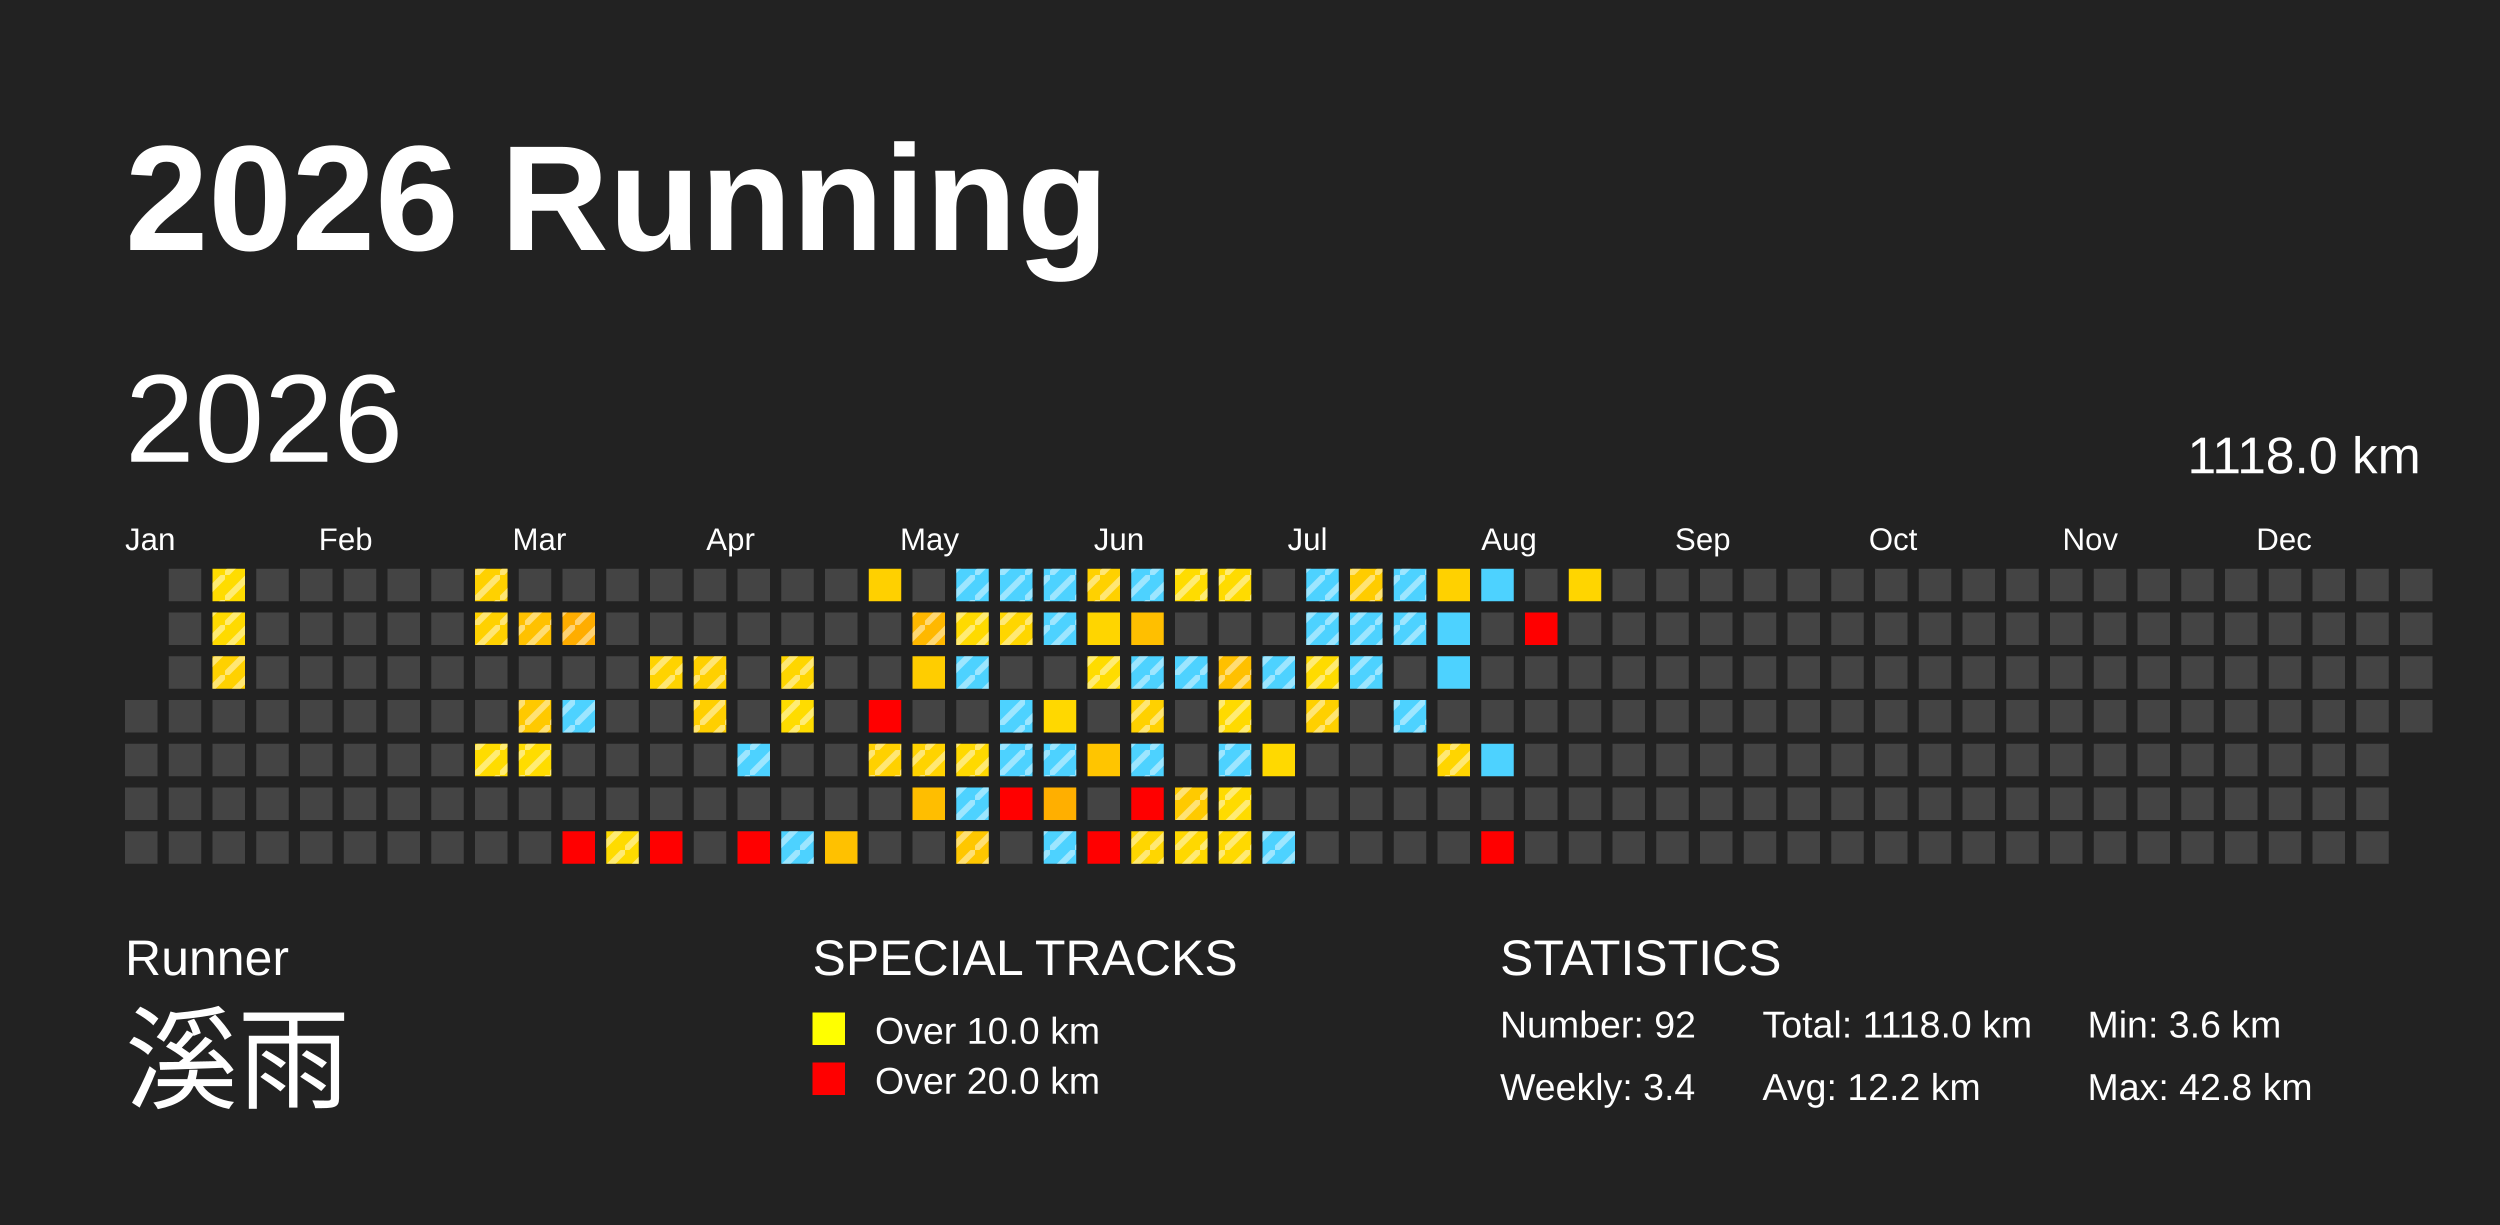
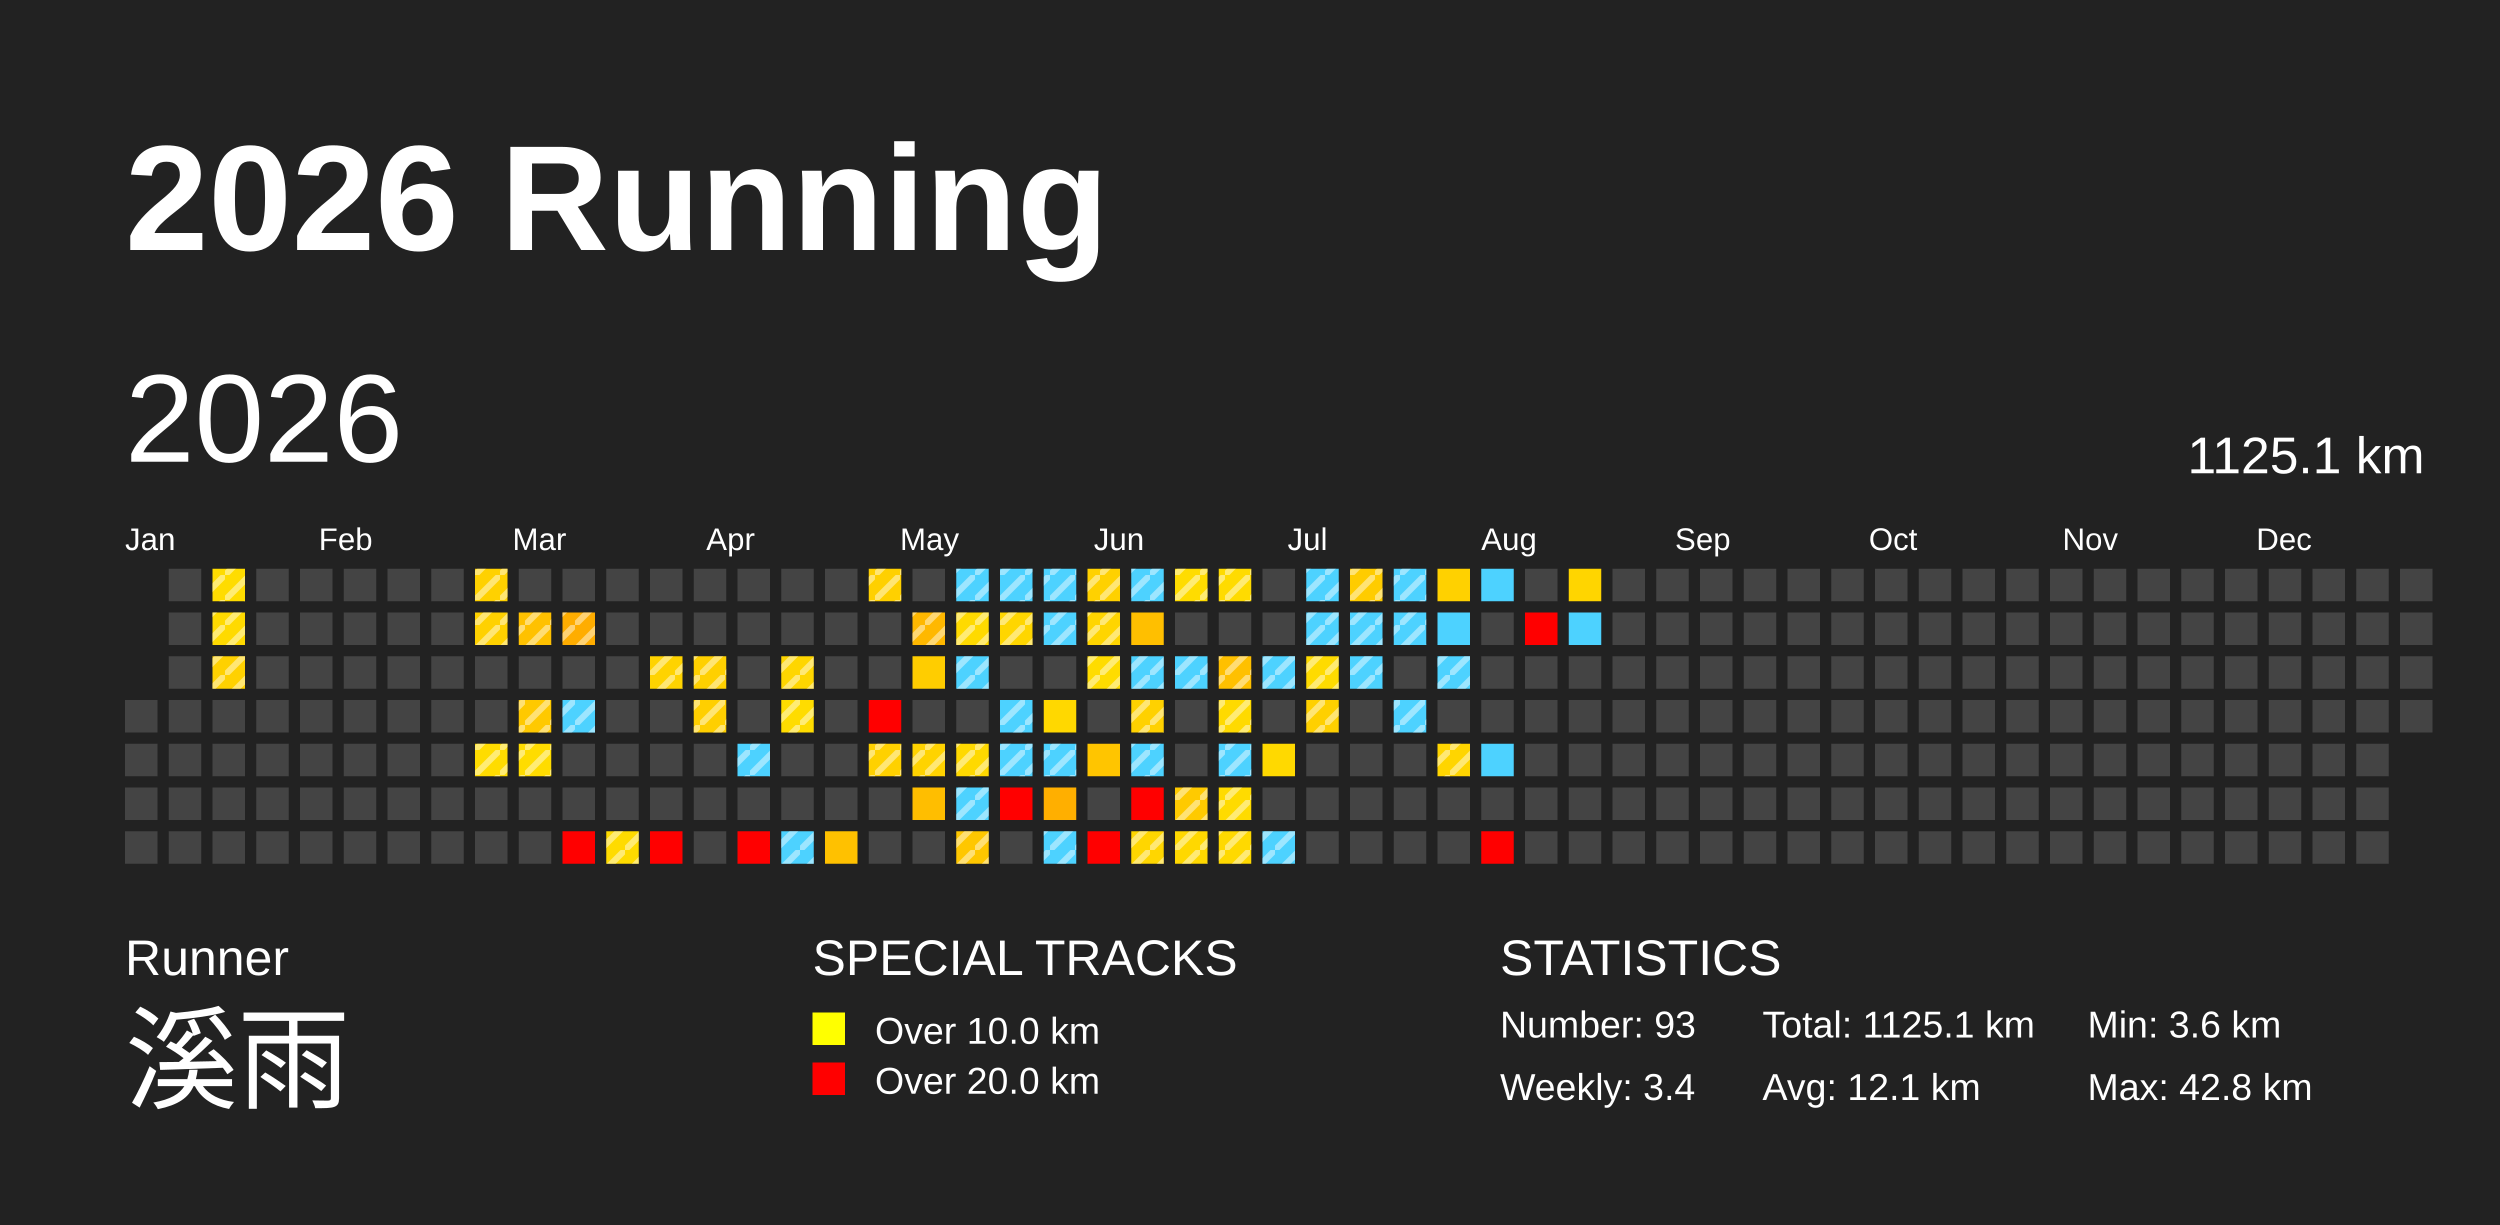
<svg xmlns="http://www.w3.org/2000/svg" baseProfile="full" height="98mm" version="1.1" viewBox="0,0,200,98" width="200mm">
  <defs>
    <pattern height="2" id="indoor-stripe" patternUnits="userSpaceOnUse" width="2">
      <line stroke="white" stroke-opacity="0.45" stroke-width="0.5" x1="0" x2="2" y1="2" y2="0" />
    </pattern>
  </defs>
  <rect fill="#222222" height="98" width="200" x="0" y="0" />
  <text fill="#FFFFFF" style="font-size:12px; font-family:Arial; font-weight:bold;" x="10" y="20">2026 Running</text>
  <text fill="#FFFFFF" style="font-size:4px; font-family:Arial" x="10" y="78">Runner</text>
  <text fill="#FFFFFF" style="font-size:9px; font-family:Arial" x="10" y="88">溪雨</text>
  <text fill="#FFFFFF" style="font-size:4px; font-family:Arial" x="65" y="78">SPECIAL TRACKS</text>
  <rect fill="yellow" height="2.6" width="2.6" x="65" y="81" />
  <text fill="#FFFFFF" style="font-size:3px; font-family:Arial" x="70" y="83.5">Over 10.0 km</text>
  <rect fill="red" height="2.6" width="2.6" x="65" y="85" />
  <text fill="#FFFFFF" style="font-size:3px; font-family:Arial" x="70" y="87.5">Over 20.0 km</text>
  <text fill="#FFFFFF" style="font-size:4px; font-family:Arial" x="120" y="78">STATISTICS</text>
-   <text fill="#FFFFFF" style="font-size:3px; font-family:Arial" x="120" y="83">Number: 92</text>
+   <text fill="#FFFFFF" style="font-size:3px; font-family:Arial" x="120" y="83">Number: 93</text>
  <text fill="#FFFFFF" style="font-size:3px; font-family:Arial" x="120" y="88">Weekly: 3.4</text>
-   <text fill="#FFFFFF" style="font-size:3px; font-family:Arial" x="141" y="83">Total: 1118.0 km</text>
-   <text fill="#FFFFFF" style="font-size:3px; font-family:Arial" x="141" y="88">Avg: 12.2 km</text>
+   <text fill="#FFFFFF" style="font-size:3px; font-family:Arial" x="141" y="83">Total: 1125.1 km</text>
+   <text fill="#FFFFFF" style="font-size:3px; font-family:Arial" x="141" y="88">Avg: 12.1 km</text>
  <text fill="#FFFFFF" style="font-size:3px; font-family:Arial" x="167" y="83">Min: 3.6 km</text>
  <text fill="#FFFFFF" style="font-size:3px; font-family:Arial" x="167" y="88">Max: 42.8 km</text>
  <text dominant-baseline="hanging" fill="#FFFFFF" style="font-size:10.0px; font-family:Arial;" x="10" y="30">2026</text>
-   <text dominant-baseline="hanging" fill="#FFFFFF" style="font-size:4.125px; font-family:Arial;" x="175" y="35">1118.0 km</text>
+   <text dominant-baseline="hanging" fill="#FFFFFF" style="font-size:4.125px; font-family:Arial;" x="175" y="35">1125.1 km</text>
  <text fill="#FFFFFF" style="font-size:2.5px; font-family:Arial" x="10.0" y="44">Jan</text>
  <text fill="#FFFFFF" style="font-size:2.5px; font-family:Arial" x="25.5" y="44">Feb</text>
  <text fill="#FFFFFF" style="font-size:2.5px; font-family:Arial" x="41.0" y="44">Mar</text>
  <text fill="#FFFFFF" style="font-size:2.5px; font-family:Arial" x="56.5" y="44">Apr</text>
  <text fill="#FFFFFF" style="font-size:2.5px; font-family:Arial" x="72.0" y="44">May</text>
  <text fill="#FFFFFF" style="font-size:2.5px; font-family:Arial" x="87.5" y="44">Jun</text>
  <text fill="#FFFFFF" style="font-size:2.5px; font-family:Arial" x="103.0" y="44">Jul</text>
  <text fill="#FFFFFF" style="font-size:2.5px; font-family:Arial" x="118.5" y="44">Aug</text>
  <text fill="#FFFFFF" style="font-size:2.5px; font-family:Arial" x="134.0" y="44">Sep</text>
  <text fill="#FFFFFF" style="font-size:2.5px; font-family:Arial" x="149.5" y="44">Oct</text>
  <text fill="#FFFFFF" style="font-size:2.5px; font-family:Arial" x="165.0" y="44">Nov</text>
  <text fill="#FFFFFF" style="font-size:2.5px; font-family:Arial" x="180.5" y="44">Dec</text>
  <rect fill="#444444" height="2.6" width="2.6" x="10.0" y="56.0" />
  <rect fill="#444444" height="2.6" width="2.6" x="10.0" y="59.5" />
  <rect fill="#444444" height="2.6" width="2.6" x="10.0" y="63.0" />
  <rect fill="#444444" height="2.6" width="2.6" x="10.0" y="66.5" />
  <rect fill="#444444" height="2.6" width="2.6" x="13.5" y="45.5" />
  <rect fill="#444444" height="2.6" width="2.6" x="13.5" y="49.0" />
  <rect fill="#444444" height="2.6" width="2.6" x="13.5" y="52.5" />
  <rect fill="#444444" height="2.6" width="2.6" x="13.5" y="56.0" />
  <rect fill="#444444" height="2.6" width="2.6" x="13.5" y="59.5" />
  <rect fill="#444444" height="2.6" width="2.6" x="13.5" y="63.0" />
  <rect fill="#444444" height="2.6" width="2.6" x="13.5" y="66.5" />
  <rect fill="#ffdc00" height="2.6" width="2.6" x="17.0" y="45.5" />
  <rect fill="url(#indoor-stripe)" height="2.6" style="pointer-events: none;" width="2.6" x="17.0" y="45.5" />
  <rect fill="#ffda00" height="2.6" width="2.6" x="17.0" y="49.0" />
  <rect fill="url(#indoor-stripe)" height="2.6" style="pointer-events: none;" width="2.6" x="17.0" y="49.0" />
  <rect fill="#ffd100" height="2.6" width="2.6" x="17.0" y="52.5" />
  <rect fill="url(#indoor-stripe)" height="2.6" style="pointer-events: none;" width="2.6" x="17.0" y="52.5" />
  <rect fill="#444444" height="2.6" width="2.6" x="17.0" y="56.0" />
  <rect fill="#444444" height="2.6" width="2.6" x="17.0" y="59.5" />
  <rect fill="#444444" height="2.6" width="2.6" x="17.0" y="63.0" />
  <rect fill="#444444" height="2.6" width="2.6" x="17.0" y="66.5" />
  <rect fill="#444444" height="2.6" width="2.6" x="20.5" y="45.5" />
  <rect fill="#444444" height="2.6" width="2.6" x="20.5" y="49.0" />
  <rect fill="#444444" height="2.6" width="2.6" x="20.5" y="52.5" />
  <rect fill="#444444" height="2.6" width="2.6" x="20.5" y="56.0" />
  <rect fill="#444444" height="2.6" width="2.6" x="20.5" y="59.5" />
  <rect fill="#444444" height="2.6" width="2.6" x="20.5" y="63.0" />
  <rect fill="#444444" height="2.6" width="2.6" x="20.5" y="66.5" />
  <rect fill="#444444" height="2.6" width="2.6" x="24.0" y="45.5" />
  <rect fill="#444444" height="2.6" width="2.6" x="24.0" y="49.0" />
  <rect fill="#444444" height="2.6" width="2.6" x="24.0" y="52.5" />
  <rect fill="#444444" height="2.6" width="2.6" x="24.0" y="56.0" />
  <rect fill="#444444" height="2.6" width="2.6" x="24.0" y="59.5" />
  <rect fill="#444444" height="2.6" width="2.6" x="24.0" y="63.0" />
  <rect fill="#444444" height="2.6" width="2.6" x="24.0" y="66.5" />
  <rect fill="#444444" height="2.6" width="2.6" x="27.5" y="45.5" />
  <rect fill="#444444" height="2.6" width="2.6" x="27.5" y="49.0" />
  <rect fill="#444444" height="2.6" width="2.6" x="27.5" y="52.5" />
  <rect fill="#444444" height="2.6" width="2.6" x="27.5" y="56.0" />
  <rect fill="#444444" height="2.6" width="2.6" x="27.5" y="59.5" />
  <rect fill="#444444" height="2.6" width="2.6" x="27.5" y="63.0" />
  <rect fill="#444444" height="2.6" width="2.6" x="27.5" y="66.5" />
  <rect fill="#444444" height="2.6" width="2.6" x="31.0" y="45.5" />
  <rect fill="#444444" height="2.6" width="2.6" x="31.0" y="49.0" />
  <rect fill="#444444" height="2.6" width="2.6" x="31.0" y="52.5" />
  <rect fill="#444444" height="2.6" width="2.6" x="31.0" y="56.0" />
  <rect fill="#444444" height="2.6" width="2.6" x="31.0" y="59.5" />
  <rect fill="#444444" height="2.6" width="2.6" x="31.0" y="63.0" />
  <rect fill="#444444" height="2.6" width="2.6" x="31.0" y="66.5" />
  <rect fill="#444444" height="2.6" width="2.6" x="34.5" y="45.5" />
  <rect fill="#444444" height="2.6" width="2.6" x="34.5" y="49.0" />
  <rect fill="#444444" height="2.6" width="2.6" x="34.5" y="52.5" />
  <rect fill="#444444" height="2.6" width="2.6" x="34.5" y="56.0" />
  <rect fill="#444444" height="2.6" width="2.6" x="34.5" y="59.5" />
  <rect fill="#444444" height="2.6" width="2.6" x="34.5" y="63.0" />
  <rect fill="#444444" height="2.6" width="2.6" x="34.5" y="66.5" />
  <rect fill="#ffd100" height="2.6" width="2.6" x="38.0" y="45.5" />
  <rect fill="url(#indoor-stripe)" height="2.6" style="pointer-events: none;" width="2.6" x="38.0" y="45.5" />
  <rect fill="#ffd100" height="2.6" width="2.6" x="38.0" y="49.0" />
  <rect fill="url(#indoor-stripe)" height="2.6" style="pointer-events: none;" width="2.6" x="38.0" y="49.0" />
  <rect fill="#444444" height="2.6" width="2.6" x="38.0" y="52.5" />
  <rect fill="#444444" height="2.6" width="2.6" x="38.0" y="56.0" />
  <rect fill="#ffdc00" height="2.6" width="2.6" x="38.0" y="59.5" />
  <rect fill="url(#indoor-stripe)" height="2.6" style="pointer-events: none;" width="2.6" x="38.0" y="59.5" />
  <rect fill="#444444" height="2.6" width="2.6" x="38.0" y="63.0" />
  <rect fill="#444444" height="2.6" width="2.6" x="38.0" y="66.5" />
  <rect fill="#444444" height="2.6" width="2.6" x="41.5" y="45.5" />
  <rect fill="#ffc100" height="2.6" width="2.6" x="41.5" y="49.0" />
  <rect fill="url(#indoor-stripe)" height="2.6" style="pointer-events: none;" width="2.6" x="41.5" y="49.0" />
  <rect fill="#444444" height="2.6" width="2.6" x="41.5" y="52.5" />
  <rect fill="#ffc900" height="2.6" width="2.6" x="41.5" y="56.0" />
  <rect fill="url(#indoor-stripe)" height="2.6" style="pointer-events: none;" width="2.6" x="41.5" y="56.0" />
  <rect fill="#ffdc00" height="2.6" width="2.6" x="41.5" y="59.5" />
  <rect fill="url(#indoor-stripe)" height="2.6" style="pointer-events: none;" width="2.6" x="41.5" y="59.5" />
  <rect fill="#444444" height="2.6" width="2.6" x="41.5" y="63.0" />
  <rect fill="#444444" height="2.6" width="2.6" x="41.5" y="66.5" />
  <rect fill="#444444" height="2.6" width="2.6" x="45.0" y="45.5" />
  <rect fill="#ffad00" height="2.6" width="2.6" x="45.0" y="49.0" />
  <rect fill="url(#indoor-stripe)" height="2.6" style="pointer-events: none;" width="2.6" x="45.0" y="49.0" />
  <rect fill="#444444" height="2.6" width="2.6" x="45.0" y="52.5" />
  <rect fill="#4dd2ff" height="2.6" width="2.6" x="45.0" y="56.0" />
  <rect fill="url(#indoor-stripe)" height="2.6" style="pointer-events: none;" width="2.6" x="45.0" y="56.0" />
  <rect fill="#444444" height="2.6" width="2.6" x="45.0" y="59.5" />
  <rect fill="#444444" height="2.6" width="2.6" x="45.0" y="63.0" />
  <rect fill="red" height="2.6" width="2.6" x="45.0" y="66.5" />
  <rect fill="#444444" height="2.6" width="2.6" x="48.5" y="45.5" />
  <rect fill="#444444" height="2.6" width="2.6" x="48.5" y="49.0" />
  <rect fill="#444444" height="2.6" width="2.6" x="48.5" y="52.5" />
  <rect fill="#444444" height="2.6" width="2.6" x="48.5" y="56.0" />
  <rect fill="#444444" height="2.6" width="2.6" x="48.5" y="59.5" />
  <rect fill="#444444" height="2.6" width="2.6" x="48.5" y="63.0" />
  <rect fill="#ffdb00" height="2.6" width="2.6" x="48.5" y="66.5" />
  <rect fill="url(#indoor-stripe)" height="2.6" style="pointer-events: none;" width="2.6" x="48.5" y="66.5" />
  <rect fill="#444444" height="2.6" width="2.6" x="52.0" y="45.5" />
  <rect fill="#444444" height="2.6" width="2.6" x="52.0" y="49.0" />
  <rect fill="#ffd300" height="2.6" width="2.6" x="52.0" y="52.5" />
  <rect fill="url(#indoor-stripe)" height="2.6" style="pointer-events: none;" width="2.6" x="52.0" y="52.5" />
  <rect fill="#444444" height="2.6" width="2.6" x="52.0" y="56.0" />
  <rect fill="#444444" height="2.6" width="2.6" x="52.0" y="59.5" />
  <rect fill="#444444" height="2.6" width="2.6" x="52.0" y="63.0" />
  <rect fill="red" height="2.6" width="2.6" x="52.0" y="66.5" />
  <rect fill="#444444" height="2.6" width="2.6" x="55.5" y="45.5" />
  <rect fill="#444444" height="2.6" width="2.6" x="55.5" y="49.0" />
  <rect fill="#ffd000" height="2.6" width="2.6" x="55.5" y="52.5" />
  <rect fill="url(#indoor-stripe)" height="2.6" style="pointer-events: none;" width="2.6" x="55.5" y="52.5" />
  <rect fill="#ffcf00" height="2.6" width="2.6" x="55.5" y="56.0" />
  <rect fill="url(#indoor-stripe)" height="2.6" style="pointer-events: none;" width="2.6" x="55.5" y="56.0" />
  <rect fill="#444444" height="2.6" width="2.6" x="55.5" y="59.5" />
  <rect fill="#444444" height="2.6" width="2.6" x="55.5" y="63.0" />
  <rect fill="#444444" height="2.6" width="2.6" x="55.5" y="66.5" />
  <rect fill="#444444" height="2.6" width="2.6" x="59.0" y="45.5" />
  <rect fill="#444444" height="2.6" width="2.6" x="59.0" y="49.0" />
  <rect fill="#444444" height="2.6" width="2.6" x="59.0" y="52.5" />
  <rect fill="#444444" height="2.6" width="2.6" x="59.0" y="56.0" />
  <rect fill="#4dd2ff" height="2.6" width="2.6" x="59.0" y="59.5" />
  <rect fill="url(#indoor-stripe)" height="2.6" style="pointer-events: none;" width="2.6" x="59.0" y="59.5" />
  <rect fill="#444444" height="2.6" width="2.6" x="59.0" y="63.0" />
  <rect fill="red" height="2.6" width="2.6" x="59.0" y="66.5" />
  <rect fill="#444444" height="2.6" width="2.6" x="62.5" y="45.5" />
  <rect fill="#444444" height="2.6" width="2.6" x="62.5" y="49.0" />
  <rect fill="#ffd600" height="2.6" width="2.6" x="62.5" y="52.5" />
  <rect fill="url(#indoor-stripe)" height="2.6" style="pointer-events: none;" width="2.6" x="62.5" y="52.5" />
  <rect fill="#ffdc00" height="2.6" width="2.6" x="62.5" y="56.0" />
  <rect fill="url(#indoor-stripe)" height="2.6" style="pointer-events: none;" width="2.6" x="62.5" y="56.0" />
  <rect fill="#444444" height="2.6" width="2.6" x="62.5" y="59.5" />
  <rect fill="#444444" height="2.6" width="2.6" x="62.5" y="63.0" />
  <rect fill="#4dd2ff" height="2.6" width="2.6" x="62.5" y="66.5" />
  <rect fill="url(#indoor-stripe)" height="2.6" style="pointer-events: none;" width="2.6" x="62.5" y="66.5" />
  <rect fill="#444444" height="2.6" width="2.6" x="66.0" y="45.5" />
  <rect fill="#444444" height="2.6" width="2.6" x="66.0" y="49.0" />
  <rect fill="#444444" height="2.6" width="2.6" x="66.0" y="52.5" />
  <rect fill="#444444" height="2.6" width="2.6" x="66.0" y="56.0" />
  <rect fill="#444444" height="2.6" width="2.6" x="66.0" y="59.5" />
  <rect fill="#444444" height="2.6" width="2.6" x="66.0" y="63.0" />
  <rect fill="#ffc100" height="2.6" width="2.6" x="66.0" y="66.5" />
  <rect fill="#ffd000" height="2.6" width="2.6" x="69.5" y="45.5" />
+   <rect fill="url(#indoor-stripe)" height="2.6" style="pointer-events: none;" width="2.6" x="69.5" y="45.5" />
  <rect fill="#444444" height="2.6" width="2.6" x="69.5" y="49.0" />
  <rect fill="#444444" height="2.6" width="2.6" x="69.5" y="52.5" />
  <rect fill="red" height="2.6" width="2.6" x="69.5" y="56.0" />
  <rect fill="#ffd100" height="2.6" width="2.6" x="69.5" y="59.5" />
  <rect fill="url(#indoor-stripe)" height="2.6" style="pointer-events: none;" width="2.6" x="69.5" y="59.5" />
  <rect fill="#444444" height="2.6" width="2.6" x="69.5" y="63.0" />
  <rect fill="#444444" height="2.6" width="2.6" x="69.5" y="66.5" />
  <rect fill="#444444" height="2.6" width="2.6" x="73.0" y="45.5" />
  <rect fill="#ffb800" height="2.6" width="2.6" x="73.0" y="49.0" />
  <rect fill="url(#indoor-stripe)" height="2.6" style="pointer-events: none;" width="2.6" x="73.0" y="49.0" />
  <rect fill="#ffcd00" height="2.6" width="2.6" x="73.0" y="52.5" />
  <rect fill="#444444" height="2.6" width="2.6" x="73.0" y="56.0" />
  <rect fill="#ffd300" height="2.6" width="2.6" x="73.0" y="59.5" />
  <rect fill="url(#indoor-stripe)" height="2.6" style="pointer-events: none;" width="2.6" x="73.0" y="59.5" />
  <rect fill="#ffbe00" height="2.6" width="2.6" x="73.0" y="63.0" />
  <rect fill="#444444" height="2.6" width="2.6" x="73.0" y="66.5" />
  <rect fill="#4dd2ff" height="2.6" width="2.6" x="76.5" y="45.5" />
  <rect fill="url(#indoor-stripe)" height="2.6" style="pointer-events: none;" width="2.6" x="76.5" y="45.5" />
  <rect fill="#ffda00" height="2.6" width="2.6" x="76.5" y="49.0" />
  <rect fill="url(#indoor-stripe)" height="2.6" style="pointer-events: none;" width="2.6" x="76.5" y="49.0" />
  <rect fill="#4dd2ff" height="2.6" width="2.6" x="76.5" y="52.5" />
  <rect fill="url(#indoor-stripe)" height="2.6" style="pointer-events: none;" width="2.6" x="76.5" y="52.5" />
  <rect fill="#444444" height="2.6" width="2.6" x="76.5" y="56.0" />
  <rect fill="#ffd900" height="2.6" width="2.6" x="76.5" y="59.5" />
  <rect fill="url(#indoor-stripe)" height="2.6" style="pointer-events: none;" width="2.6" x="76.5" y="59.5" />
  <rect fill="#4dd2ff" height="2.6" width="2.6" x="76.5" y="63.0" />
  <rect fill="url(#indoor-stripe)" height="2.6" style="pointer-events: none;" width="2.6" x="76.5" y="63.0" />
  <rect fill="#ffc700" height="2.6" width="2.6" x="76.5" y="66.5" />
  <rect fill="url(#indoor-stripe)" height="2.6" style="pointer-events: none;" width="2.6" x="76.5" y="66.5" />
  <rect fill="#4dd2ff" height="2.6" width="2.6" x="80.0" y="45.5" />
  <rect fill="url(#indoor-stripe)" height="2.6" style="pointer-events: none;" width="2.6" x="80.0" y="45.5" />
  <rect fill="#ffd600" height="2.6" width="2.6" x="80.0" y="49.0" />
  <rect fill="url(#indoor-stripe)" height="2.6" style="pointer-events: none;" width="2.6" x="80.0" y="49.0" />
  <rect fill="#444444" height="2.6" width="2.6" x="80.0" y="52.5" />
  <rect fill="#4dd2ff" height="2.6" width="2.6" x="80.0" y="56.0" />
  <rect fill="url(#indoor-stripe)" height="2.6" style="pointer-events: none;" width="2.6" x="80.0" y="56.0" />
  <rect fill="#4dd2ff" height="2.6" width="2.6" x="80.0" y="59.5" />
  <rect fill="url(#indoor-stripe)" height="2.6" style="pointer-events: none;" width="2.6" x="80.0" y="59.5" />
  <rect fill="red" height="2.6" width="2.6" x="80.0" y="63.0" />
  <rect fill="#444444" height="2.6" width="2.6" x="80.0" y="66.5" />
  <rect fill="#4dd2ff" height="2.6" width="2.6" x="83.5" y="45.5" />
  <rect fill="url(#indoor-stripe)" height="2.6" style="pointer-events: none;" width="2.6" x="83.5" y="45.5" />
  <rect fill="#4dd2ff" height="2.6" width="2.6" x="83.5" y="49.0" />
  <rect fill="url(#indoor-stripe)" height="2.6" style="pointer-events: none;" width="2.6" x="83.5" y="49.0" />
  <rect fill="#444444" height="2.6" width="2.6" x="83.5" y="52.5" />
  <rect fill="#ffd800" height="2.6" width="2.6" x="83.5" y="56.0" />
  <rect fill="#4dd2ff" height="2.6" width="2.6" x="83.5" y="59.5" />
  <rect fill="url(#indoor-stripe)" height="2.6" style="pointer-events: none;" width="2.6" x="83.5" y="59.5" />
  <rect fill="#ffaf00" height="2.6" width="2.6" x="83.5" y="63.0" />
  <rect fill="#4dd2ff" height="2.6" width="2.6" x="83.5" y="66.5" />
  <rect fill="url(#indoor-stripe)" height="2.6" style="pointer-events: none;" width="2.6" x="83.5" y="66.5" />
  <rect fill="#ffd100" height="2.6" width="2.6" x="87.0" y="45.5" />
  <rect fill="url(#indoor-stripe)" height="2.6" style="pointer-events: none;" width="2.6" x="87.0" y="45.5" />
  <rect fill="#ffd500" height="2.6" width="2.6" x="87.0" y="49.0" />
+   <rect fill="url(#indoor-stripe)" height="2.6" style="pointer-events: none;" width="2.6" x="87.0" y="49.0" />
  <rect fill="#ffdc00" height="2.6" width="2.6" x="87.0" y="52.5" />
  <rect fill="url(#indoor-stripe)" height="2.6" style="pointer-events: none;" width="2.6" x="87.0" y="52.5" />
  <rect fill="#444444" height="2.6" width="2.6" x="87.0" y="56.0" />
  <rect fill="#ffc500" height="2.6" width="2.6" x="87.0" y="59.5" />
  <rect fill="#444444" height="2.6" width="2.6" x="87.0" y="63.0" />
  <rect fill="red" height="2.6" width="2.6" x="87.0" y="66.5" />
  <rect fill="#4dd2ff" height="2.6" width="2.6" x="90.5" y="45.5" />
  <rect fill="url(#indoor-stripe)" height="2.6" style="pointer-events: none;" width="2.6" x="90.5" y="45.5" />
  <rect fill="#ffbf00" height="2.6" width="2.6" x="90.5" y="49.0" />
  <rect fill="#4dd2ff" height="2.6" width="2.6" x="90.5" y="52.5" />
  <rect fill="url(#indoor-stripe)" height="2.6" style="pointer-events: none;" width="2.6" x="90.5" y="52.5" />
  <rect fill="#ffd100" height="2.6" width="2.6" x="90.5" y="56.0" />
  <rect fill="url(#indoor-stripe)" height="2.6" style="pointer-events: none;" width="2.6" x="90.5" y="56.0" />
  <rect fill="#4dd2ff" height="2.6" width="2.6" x="90.5" y="59.5" />
  <rect fill="url(#indoor-stripe)" height="2.6" style="pointer-events: none;" width="2.6" x="90.5" y="59.5" />
  <rect fill="red" height="2.6" width="2.6" x="90.5" y="63.0" />
  <rect fill="#ffd600" height="2.6" width="2.6" x="90.5" y="66.5" />
  <rect fill="url(#indoor-stripe)" height="2.6" style="pointer-events: none;" width="2.6" x="90.5" y="66.5" />
  <rect fill="#ffdc00" height="2.6" width="2.6" x="94.0" y="45.5" />
  <rect fill="url(#indoor-stripe)" height="2.6" style="pointer-events: none;" width="2.6" x="94.0" y="45.5" />
  <rect fill="#444444" height="2.6" width="2.6" x="94.0" y="49.0" />
  <rect fill="#4dd2ff" height="2.6" width="2.6" x="94.0" y="52.5" />
  <rect fill="url(#indoor-stripe)" height="2.6" style="pointer-events: none;" width="2.6" x="94.0" y="52.5" />
  <rect fill="#444444" height="2.6" width="2.6" x="94.0" y="56.0" />
  <rect fill="#444444" height="2.6" width="2.6" x="94.0" y="59.5" />
  <rect fill="#ffca00" height="2.6" width="2.6" x="94.0" y="63.0" />
  <rect fill="url(#indoor-stripe)" height="2.6" style="pointer-events: none;" width="2.6" x="94.0" y="63.0" />
  <rect fill="#ffd800" height="2.6" width="2.6" x="94.0" y="66.5" />
  <rect fill="url(#indoor-stripe)" height="2.6" style="pointer-events: none;" width="2.6" x="94.0" y="66.5" />
  <rect fill="#ffdb00" height="2.6" width="2.6" x="97.5" y="45.5" />
  <rect fill="url(#indoor-stripe)" height="2.6" style="pointer-events: none;" width="2.6" x="97.5" y="45.5" />
  <rect fill="#444444" height="2.6" width="2.6" x="97.5" y="49.0" />
  <rect fill="#ffc000" height="2.6" width="2.6" x="97.5" y="52.5" />
  <rect fill="url(#indoor-stripe)" height="2.6" style="pointer-events: none;" width="2.6" x="97.5" y="52.5" />
  <rect fill="#ffda00" height="2.6" width="2.6" x="97.5" y="56.0" />
  <rect fill="url(#indoor-stripe)" height="2.6" style="pointer-events: none;" width="2.6" x="97.5" y="56.0" />
  <rect fill="#4dd2ff" height="2.6" width="2.6" x="97.5" y="59.5" />
  <rect fill="url(#indoor-stripe)" height="2.6" style="pointer-events: none;" width="2.6" x="97.5" y="59.5" />
  <rect fill="#ffdb00" height="2.6" width="2.6" x="97.5" y="63.0" />
  <rect fill="url(#indoor-stripe)" height="2.6" style="pointer-events: none;" width="2.6" x="97.5" y="63.0" />
  <rect fill="#ffd900" height="2.6" width="2.6" x="97.5" y="66.5" />
  <rect fill="url(#indoor-stripe)" height="2.6" style="pointer-events: none;" width="2.6" x="97.5" y="66.5" />
  <rect fill="#444444" height="2.6" width="2.6" x="101.0" y="45.5" />
  <rect fill="#444444" height="2.6" width="2.6" x="101.0" y="49.0" />
  <rect fill="#4dd2ff" height="2.6" width="2.6" x="101.0" y="52.5" />
  <rect fill="url(#indoor-stripe)" height="2.6" style="pointer-events: none;" width="2.6" x="101.0" y="52.5" />
  <rect fill="#444444" height="2.6" width="2.6" x="101.0" y="56.0" />
  <rect fill="#ffd900" height="2.6" width="2.6" x="101.0" y="59.5" />
  <rect fill="#444444" height="2.6" width="2.6" x="101.0" y="63.0" />
  <rect fill="#4dd2ff" height="2.6" width="2.6" x="101.0" y="66.5" />
  <rect fill="url(#indoor-stripe)" height="2.6" style="pointer-events: none;" width="2.6" x="101.0" y="66.5" />
  <rect fill="#4dd2ff" height="2.6" width="2.6" x="104.5" y="45.5" />
  <rect fill="url(#indoor-stripe)" height="2.6" style="pointer-events: none;" width="2.6" x="104.5" y="45.5" />
  <rect fill="#4dd2ff" height="2.6" width="2.6" x="104.5" y="49.0" />
  <rect fill="url(#indoor-stripe)" height="2.6" style="pointer-events: none;" width="2.6" x="104.5" y="49.0" />
  <rect fill="#ffdb00" height="2.6" width="2.6" x="104.5" y="52.5" />
  <rect fill="url(#indoor-stripe)" height="2.6" style="pointer-events: none;" width="2.6" x="104.5" y="52.5" />
  <rect fill="#ffd000" height="2.6" width="2.6" x="104.5" y="56.0" />
  <rect fill="url(#indoor-stripe)" height="2.6" style="pointer-events: none;" width="2.6" x="104.5" y="56.0" />
  <rect fill="#444444" height="2.6" width="2.6" x="104.5" y="59.5" />
  <rect fill="#444444" height="2.6" width="2.6" x="104.5" y="63.0" />
  <rect fill="#444444" height="2.6" width="2.6" x="104.5" y="66.5" />
  <rect fill="#ffcc00" height="2.6" width="2.6" x="108.0" y="45.5" />
  <rect fill="url(#indoor-stripe)" height="2.6" style="pointer-events: none;" width="2.6" x="108.0" y="45.5" />
  <rect fill="#4dd2ff" height="2.6" width="2.6" x="108.0" y="49.0" />
  <rect fill="url(#indoor-stripe)" height="2.6" style="pointer-events: none;" width="2.6" x="108.0" y="49.0" />
  <rect fill="#4dd2ff" height="2.6" width="2.6" x="108.0" y="52.5" />
  <rect fill="url(#indoor-stripe)" height="2.6" style="pointer-events: none;" width="2.6" x="108.0" y="52.5" />
  <rect fill="#444444" height="2.6" width="2.6" x="108.0" y="56.0" />
  <rect fill="#444444" height="2.6" width="2.6" x="108.0" y="59.5" />
  <rect fill="#444444" height="2.6" width="2.6" x="108.0" y="63.0" />
  <rect fill="#444444" height="2.6" width="2.6" x="108.0" y="66.5" />
  <rect fill="#4dd2ff" height="2.6" width="2.6" x="111.5" y="45.5" />
  <rect fill="url(#indoor-stripe)" height="2.6" style="pointer-events: none;" width="2.6" x="111.5" y="45.5" />
  <rect fill="#4dd2ff" height="2.6" width="2.6" x="111.5" y="49.0" />
  <rect fill="url(#indoor-stripe)" height="2.6" style="pointer-events: none;" width="2.6" x="111.5" y="49.0" />
  <rect fill="#444444" height="2.6" width="2.6" x="111.5" y="52.5" />
  <rect fill="#4dd2ff" height="2.6" width="2.6" x="111.5" y="56.0" />
  <rect fill="url(#indoor-stripe)" height="2.6" style="pointer-events: none;" width="2.6" x="111.5" y="56.0" />
  <rect fill="#444444" height="2.6" width="2.6" x="111.5" y="59.5" />
  <rect fill="#444444" height="2.6" width="2.6" x="111.5" y="63.0" />
  <rect fill="#444444" height="2.6" width="2.6" x="111.5" y="66.5" />
  <rect fill="#ffd100" height="2.6" width="2.6" x="115.0" y="45.5" />
  <rect fill="#4dd2ff" height="2.6" width="2.6" x="115.0" y="49.0" />
  <rect fill="#4dd2ff" height="2.6" width="2.6" x="115.0" y="52.5" />
+   <rect fill="url(#indoor-stripe)" height="2.6" style="pointer-events: none;" width="2.6" x="115.0" y="52.5" />
  <rect fill="#444444" height="2.6" width="2.6" x="115.0" y="56.0" />
  <rect fill="#ffd500" height="2.6" width="2.6" x="115.0" y="59.5" />
  <rect fill="url(#indoor-stripe)" height="2.6" style="pointer-events: none;" width="2.6" x="115.0" y="59.5" />
  <rect fill="#444444" height="2.6" width="2.6" x="115.0" y="63.0" />
  <rect fill="#444444" height="2.6" width="2.6" x="115.0" y="66.5" />
  <rect fill="#4dd2ff" height="2.6" width="2.6" x="118.5" y="45.5" />
  <rect fill="#444444" height="2.6" width="2.6" x="118.5" y="49.0" />
  <rect fill="#444444" height="2.6" width="2.6" x="118.5" y="52.5" />
  <rect fill="#444444" height="2.6" width="2.6" x="118.5" y="56.0" />
  <rect fill="#4dd2ff" height="2.6" width="2.6" x="118.5" y="59.5" />
  <rect fill="#444444" height="2.6" width="2.6" x="118.5" y="63.0" />
  <rect fill="red" height="2.6" width="2.6" x="118.5" y="66.5" />
  <rect fill="#444444" height="2.6" width="2.6" x="122.0" y="45.5" />
  <rect fill="red" height="2.6" width="2.6" x="122.0" y="49.0" />
  <rect fill="#444444" height="2.6" width="2.6" x="122.0" y="52.5" />
  <rect fill="#444444" height="2.6" width="2.6" x="122.0" y="56.0" />
  <rect fill="#444444" height="2.6" width="2.6" x="122.0" y="59.5" />
  <rect fill="#444444" height="2.6" width="2.6" x="122.0" y="63.0" />
  <rect fill="#444444" height="2.6" width="2.6" x="122.0" y="66.5" />
  <rect fill="#ffd500" height="2.6" width="2.6" x="125.5" y="45.5" />
-   <rect fill="#444444" height="2.6" width="2.6" x="125.5" y="49.0" />
+   <rect fill="#4dd2ff" height="2.6" width="2.6" x="125.5" y="49.0" />
  <rect fill="#444444" height="2.6" width="2.6" x="125.5" y="52.5" />
  <rect fill="#444444" height="2.6" width="2.6" x="125.5" y="56.0" />
  <rect fill="#444444" height="2.6" width="2.6" x="125.5" y="59.5" />
  <rect fill="#444444" height="2.6" width="2.6" x="125.5" y="63.0" />
  <rect fill="#444444" height="2.6" width="2.6" x="125.5" y="66.5" />
  <rect fill="#444444" height="2.6" width="2.6" x="129.0" y="45.5" />
  <rect fill="#444444" height="2.6" width="2.6" x="129.0" y="49.0" />
  <rect fill="#444444" height="2.6" width="2.6" x="129.0" y="52.5" />
  <rect fill="#444444" height="2.6" width="2.6" x="129.0" y="56.0" />
  <rect fill="#444444" height="2.6" width="2.6" x="129.0" y="59.5" />
  <rect fill="#444444" height="2.6" width="2.6" x="129.0" y="63.0" />
  <rect fill="#444444" height="2.6" width="2.6" x="129.0" y="66.5" />
  <rect fill="#444444" height="2.6" width="2.6" x="132.5" y="45.5" />
  <rect fill="#444444" height="2.6" width="2.6" x="132.5" y="49.0" />
  <rect fill="#444444" height="2.6" width="2.6" x="132.5" y="52.5" />
  <rect fill="#444444" height="2.6" width="2.6" x="132.5" y="56.0" />
  <rect fill="#444444" height="2.6" width="2.6" x="132.5" y="59.5" />
  <rect fill="#444444" height="2.6" width="2.6" x="132.5" y="63.0" />
  <rect fill="#444444" height="2.6" width="2.6" x="132.5" y="66.5" />
  <rect fill="#444444" height="2.6" width="2.6" x="136.0" y="45.5" />
  <rect fill="#444444" height="2.6" width="2.6" x="136.0" y="49.0" />
  <rect fill="#444444" height="2.6" width="2.6" x="136.0" y="52.5" />
  <rect fill="#444444" height="2.6" width="2.6" x="136.0" y="56.0" />
  <rect fill="#444444" height="2.6" width="2.6" x="136.0" y="59.5" />
  <rect fill="#444444" height="2.6" width="2.6" x="136.0" y="63.0" />
  <rect fill="#444444" height="2.6" width="2.6" x="136.0" y="66.5" />
  <rect fill="#444444" height="2.6" width="2.6" x="139.5" y="45.5" />
  <rect fill="#444444" height="2.6" width="2.6" x="139.5" y="49.0" />
  <rect fill="#444444" height="2.6" width="2.6" x="139.5" y="52.5" />
  <rect fill="#444444" height="2.6" width="2.6" x="139.5" y="56.0" />
  <rect fill="#444444" height="2.6" width="2.6" x="139.5" y="59.5" />
  <rect fill="#444444" height="2.6" width="2.6" x="139.5" y="63.0" />
  <rect fill="#444444" height="2.6" width="2.6" x="139.5" y="66.5" />
  <rect fill="#444444" height="2.6" width="2.6" x="143.0" y="45.5" />
  <rect fill="#444444" height="2.6" width="2.6" x="143.0" y="49.0" />
  <rect fill="#444444" height="2.6" width="2.6" x="143.0" y="52.5" />
  <rect fill="#444444" height="2.6" width="2.6" x="143.0" y="56.0" />
  <rect fill="#444444" height="2.6" width="2.6" x="143.0" y="59.5" />
  <rect fill="#444444" height="2.6" width="2.6" x="143.0" y="63.0" />
  <rect fill="#444444" height="2.6" width="2.6" x="143.0" y="66.5" />
  <rect fill="#444444" height="2.6" width="2.6" x="146.5" y="45.5" />
  <rect fill="#444444" height="2.6" width="2.6" x="146.5" y="49.0" />
  <rect fill="#444444" height="2.6" width="2.6" x="146.5" y="52.5" />
  <rect fill="#444444" height="2.6" width="2.6" x="146.5" y="56.0" />
  <rect fill="#444444" height="2.6" width="2.6" x="146.5" y="59.5" />
  <rect fill="#444444" height="2.6" width="2.6" x="146.5" y="63.0" />
  <rect fill="#444444" height="2.6" width="2.6" x="146.5" y="66.5" />
  <rect fill="#444444" height="2.6" width="2.6" x="150.0" y="45.5" />
  <rect fill="#444444" height="2.6" width="2.6" x="150.0" y="49.0" />
  <rect fill="#444444" height="2.6" width="2.6" x="150.0" y="52.5" />
  <rect fill="#444444" height="2.6" width="2.6" x="150.0" y="56.0" />
  <rect fill="#444444" height="2.6" width="2.6" x="150.0" y="59.5" />
  <rect fill="#444444" height="2.6" width="2.6" x="150.0" y="63.0" />
  <rect fill="#444444" height="2.6" width="2.6" x="150.0" y="66.5" />
  <rect fill="#444444" height="2.6" width="2.6" x="153.5" y="45.5" />
  <rect fill="#444444" height="2.6" width="2.6" x="153.5" y="49.0" />
  <rect fill="#444444" height="2.6" width="2.6" x="153.5" y="52.5" />
  <rect fill="#444444" height="2.6" width="2.6" x="153.5" y="56.0" />
  <rect fill="#444444" height="2.6" width="2.6" x="153.5" y="59.5" />
  <rect fill="#444444" height="2.6" width="2.6" x="153.5" y="63.0" />
  <rect fill="#444444" height="2.6" width="2.6" x="153.5" y="66.5" />
  <rect fill="#444444" height="2.6" width="2.6" x="157.0" y="45.5" />
  <rect fill="#444444" height="2.6" width="2.6" x="157.0" y="49.0" />
  <rect fill="#444444" height="2.6" width="2.6" x="157.0" y="52.5" />
  <rect fill="#444444" height="2.6" width="2.6" x="157.0" y="56.0" />
  <rect fill="#444444" height="2.6" width="2.6" x="157.0" y="59.5" />
  <rect fill="#444444" height="2.6" width="2.6" x="157.0" y="63.0" />
  <rect fill="#444444" height="2.6" width="2.6" x="157.0" y="66.5" />
  <rect fill="#444444" height="2.6" width="2.6" x="160.5" y="45.5" />
  <rect fill="#444444" height="2.6" width="2.6" x="160.5" y="49.0" />
  <rect fill="#444444" height="2.6" width="2.6" x="160.5" y="52.5" />
  <rect fill="#444444" height="2.6" width="2.6" x="160.5" y="56.0" />
  <rect fill="#444444" height="2.6" width="2.6" x="160.5" y="59.5" />
  <rect fill="#444444" height="2.6" width="2.6" x="160.5" y="63.0" />
  <rect fill="#444444" height="2.6" width="2.6" x="160.5" y="66.5" />
  <rect fill="#444444" height="2.6" width="2.6" x="164.0" y="45.5" />
  <rect fill="#444444" height="2.6" width="2.6" x="164.0" y="49.0" />
  <rect fill="#444444" height="2.6" width="2.6" x="164.0" y="52.5" />
  <rect fill="#444444" height="2.6" width="2.6" x="164.0" y="56.0" />
  <rect fill="#444444" height="2.6" width="2.6" x="164.0" y="59.5" />
  <rect fill="#444444" height="2.6" width="2.6" x="164.0" y="63.0" />
  <rect fill="#444444" height="2.6" width="2.6" x="164.0" y="66.5" />
  <rect fill="#444444" height="2.6" width="2.6" x="167.5" y="45.5" />
  <rect fill="#444444" height="2.6" width="2.6" x="167.5" y="49.0" />
  <rect fill="#444444" height="2.6" width="2.6" x="167.5" y="52.5" />
  <rect fill="#444444" height="2.6" width="2.6" x="167.5" y="56.0" />
  <rect fill="#444444" height="2.6" width="2.6" x="167.5" y="59.5" />
  <rect fill="#444444" height="2.6" width="2.6" x="167.5" y="63.0" />
  <rect fill="#444444" height="2.6" width="2.6" x="167.5" y="66.5" />
  <rect fill="#444444" height="2.6" width="2.6" x="171.0" y="45.5" />
  <rect fill="#444444" height="2.6" width="2.6" x="171.0" y="49.0" />
  <rect fill="#444444" height="2.6" width="2.6" x="171.0" y="52.5" />
  <rect fill="#444444" height="2.6" width="2.6" x="171.0" y="56.0" />
  <rect fill="#444444" height="2.6" width="2.6" x="171.0" y="59.5" />
  <rect fill="#444444" height="2.6" width="2.6" x="171.0" y="63.0" />
  <rect fill="#444444" height="2.6" width="2.6" x="171.0" y="66.5" />
  <rect fill="#444444" height="2.6" width="2.6" x="174.5" y="45.5" />
  <rect fill="#444444" height="2.6" width="2.6" x="174.5" y="49.0" />
  <rect fill="#444444" height="2.6" width="2.6" x="174.5" y="52.5" />
  <rect fill="#444444" height="2.6" width="2.6" x="174.5" y="56.0" />
  <rect fill="#444444" height="2.6" width="2.6" x="174.5" y="59.5" />
  <rect fill="#444444" height="2.6" width="2.6" x="174.5" y="63.0" />
  <rect fill="#444444" height="2.6" width="2.6" x="174.5" y="66.5" />
  <rect fill="#444444" height="2.6" width="2.6" x="178.0" y="45.5" />
  <rect fill="#444444" height="2.6" width="2.6" x="178.0" y="49.0" />
  <rect fill="#444444" height="2.6" width="2.6" x="178.0" y="52.5" />
  <rect fill="#444444" height="2.6" width="2.6" x="178.0" y="56.0" />
  <rect fill="#444444" height="2.6" width="2.6" x="178.0" y="59.5" />
  <rect fill="#444444" height="2.6" width="2.6" x="178.0" y="63.0" />
  <rect fill="#444444" height="2.6" width="2.6" x="178.0" y="66.5" />
  <rect fill="#444444" height="2.6" width="2.6" x="181.5" y="45.5" />
  <rect fill="#444444" height="2.6" width="2.6" x="181.5" y="49.0" />
  <rect fill="#444444" height="2.6" width="2.6" x="181.5" y="52.5" />
  <rect fill="#444444" height="2.6" width="2.6" x="181.5" y="56.0" />
  <rect fill="#444444" height="2.6" width="2.6" x="181.5" y="59.5" />
  <rect fill="#444444" height="2.6" width="2.6" x="181.5" y="63.0" />
  <rect fill="#444444" height="2.6" width="2.6" x="181.5" y="66.5" />
  <rect fill="#444444" height="2.6" width="2.6" x="185.0" y="45.5" />
  <rect fill="#444444" height="2.6" width="2.6" x="185.0" y="49.0" />
  <rect fill="#444444" height="2.6" width="2.6" x="185.0" y="52.5" />
  <rect fill="#444444" height="2.6" width="2.6" x="185.0" y="56.0" />
  <rect fill="#444444" height="2.6" width="2.6" x="185.0" y="59.5" />
  <rect fill="#444444" height="2.6" width="2.6" x="185.0" y="63.0" />
  <rect fill="#444444" height="2.6" width="2.6" x="185.0" y="66.5" />
  <rect fill="#444444" height="2.6" width="2.6" x="188.5" y="45.5" />
  <rect fill="#444444" height="2.6" width="2.6" x="188.5" y="49.0" />
  <rect fill="#444444" height="2.6" width="2.6" x="188.5" y="52.5" />
  <rect fill="#444444" height="2.6" width="2.6" x="188.5" y="56.0" />
  <rect fill="#444444" height="2.6" width="2.6" x="188.5" y="59.5" />
  <rect fill="#444444" height="2.6" width="2.6" x="188.5" y="63.0" />
  <rect fill="#444444" height="2.6" width="2.6" x="188.5" y="66.5" />
  <rect fill="#444444" height="2.6" width="2.6" x="192.0" y="45.5" />
  <rect fill="#444444" height="2.6" width="2.6" x="192.0" y="49.0" />
  <rect fill="#444444" height="2.6" width="2.6" x="192.0" y="52.5" />
  <rect fill="#444444" height="2.6" width="2.6" x="192.0" y="56.0" />
</svg>
